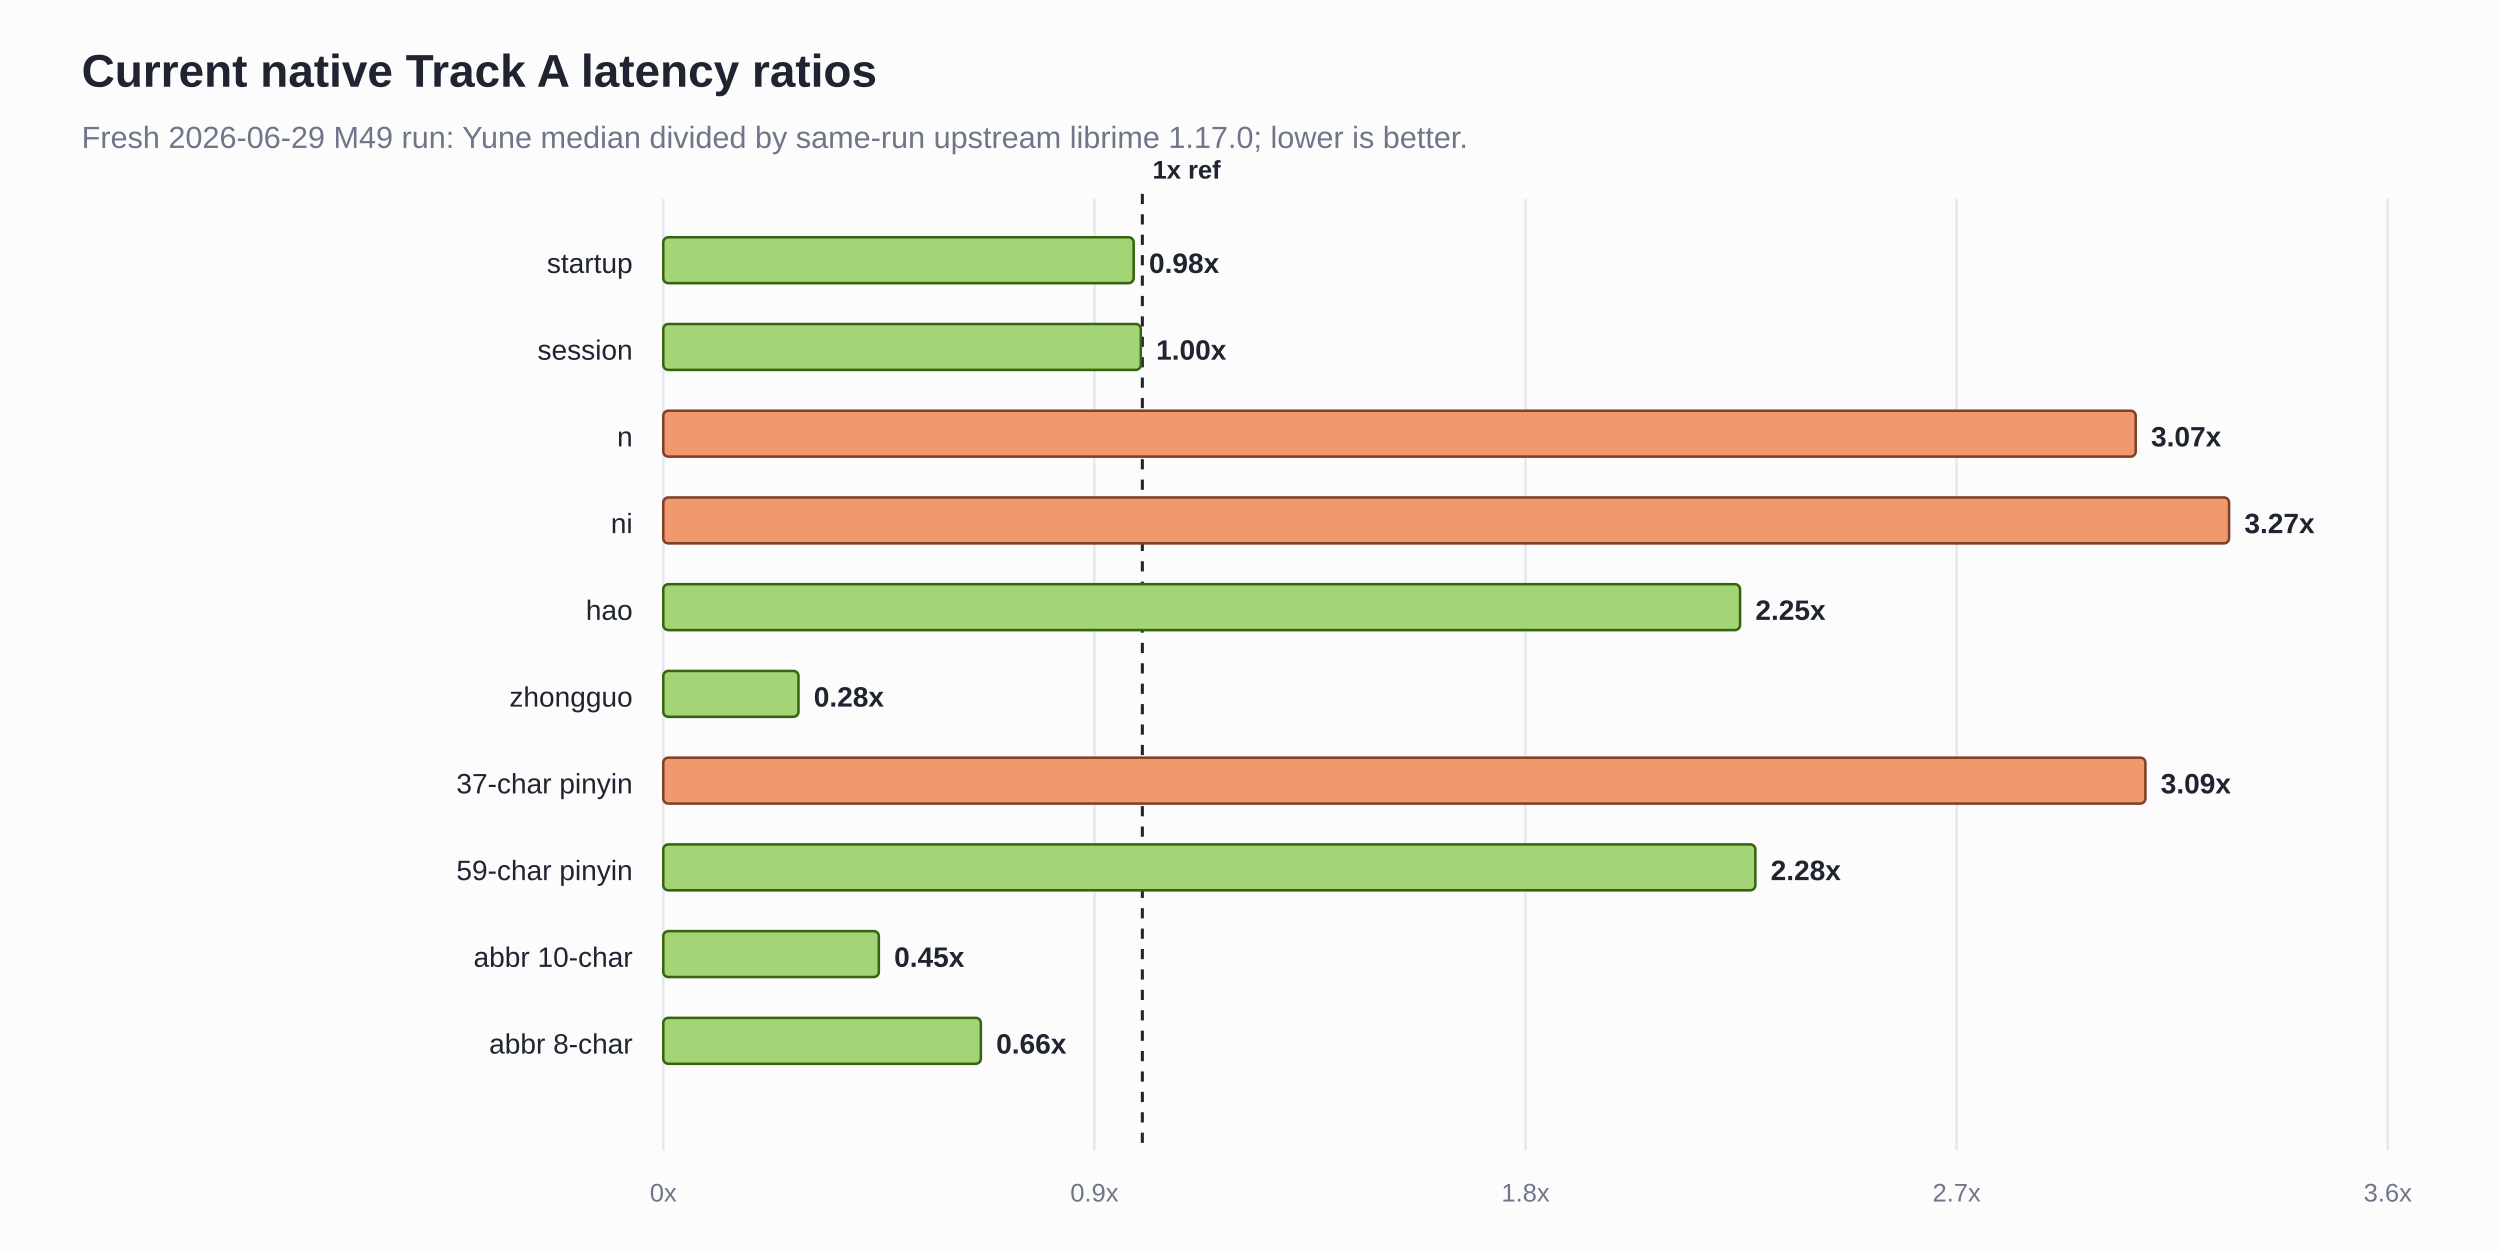
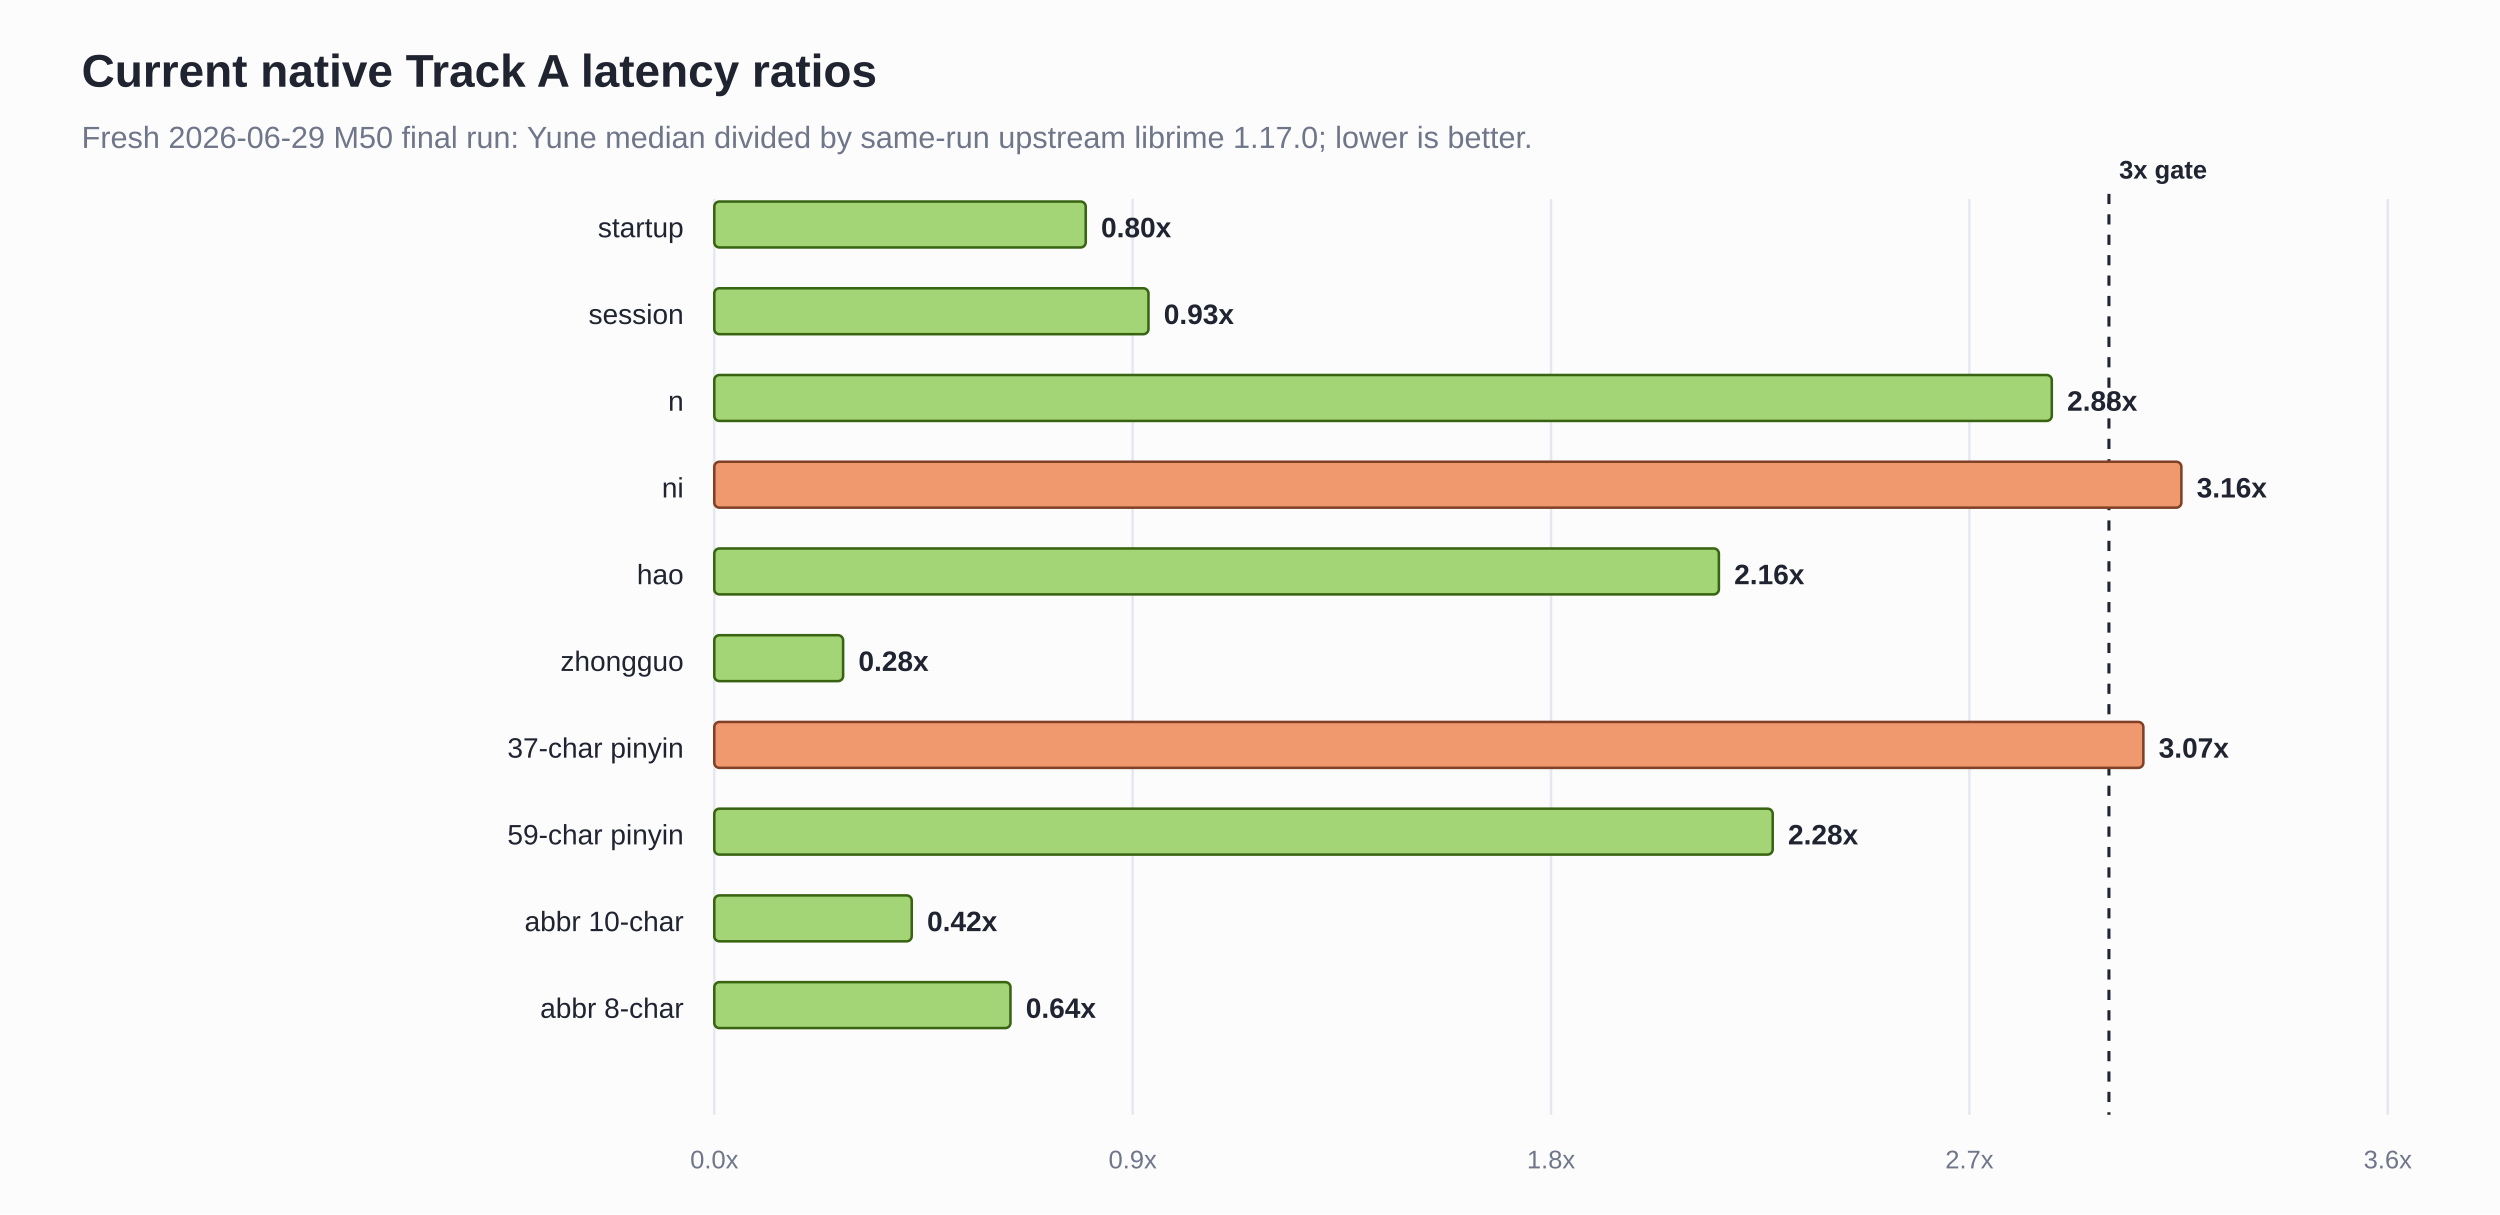
- <svg xmlns="http://www.w3.org/2000/svg" width="980" height="490" viewBox="0 0 980 490" role="img" aria-labelledby="title desc">
-   <rect width="980" height="490" fill="#FCFCFD" />
+ <svg xmlns="http://www.w3.org/2000/svg" width="980" height="476" viewBox="0 0 980 476" role="img" aria-labelledby="title desc">
+   <rect width="980" height="476" fill="#FCFCFD" />
  <text x="32" y="34" font-family="Segoe UI, Arial, sans-serif" font-size="18" font-weight="700" fill="#1F2430">Current native Track A latency ratios</text>
-   <text x="32" y="58" font-family="Segoe UI, Arial, sans-serif" font-size="12" fill="#6F768A">Fresh 2026-06-29 M49 run: Yune median divided by same-run upstream librime 1.17.0; lower is better.</text>
-   <line x1="260" y1="78" x2="260" y2="451" stroke="#E6E8F0" stroke-width="1" />
-   <text x="260" y="471" font-family="Segoe UI, Arial, sans-serif" font-size="10" fill="#6F768A" text-anchor="middle">0x</text>
-   <line x1="429" y1="78" x2="429" y2="451" stroke="#E6E8F0" stroke-width="1" />
-   <text x="429" y="471" font-family="Segoe UI, Arial, sans-serif" font-size="10" fill="#6F768A" text-anchor="middle">0.9x</text>
-   <line x1="598" y1="78" x2="598" y2="451" stroke="#E6E8F0" stroke-width="1" />
-   <text x="598" y="471" font-family="Segoe UI, Arial, sans-serif" font-size="10" fill="#6F768A" text-anchor="middle">1.8x</text>
-   <line x1="767" y1="78" x2="767" y2="451" stroke="#E6E8F0" stroke-width="1" />
-   <text x="767" y="471" font-family="Segoe UI, Arial, sans-serif" font-size="10" fill="#6F768A" text-anchor="middle">2.7x</text>
-   <line x1="936" y1="78" x2="936" y2="451" stroke="#E6E8F0" stroke-width="1" />
-   <text x="936" y="471" font-family="Segoe UI, Arial, sans-serif" font-size="10" fill="#6F768A" text-anchor="middle">3.6x</text>
-   <line x1="447.8" y1="76" x2="447.8" y2="451" stroke="#1F2430" stroke-width="1.2" stroke-dasharray="4 4" />
-   <text x="451.8" y="70" font-family="Segoe UI, Arial, sans-serif" font-size="10" font-weight="600" fill="#1F2430">1x ref</text>
-   <text x="248" y="107" font-family="Segoe UI, Arial, sans-serif" font-size="11" font-weight="500" fill="#1F2430" text-anchor="end">startup</text>
-   <rect x="260" y="93" width="184.4" height="18" rx="2" fill="#A3D576" stroke="#386411" stroke-width="1" />
-   <text x="450.4" y="107" font-family="Segoe UI, Arial, sans-serif" font-size="11" font-weight="600" fill="#1F2430">0.98x</text>
-   <text x="248" y="141" font-family="Segoe UI, Arial, sans-serif" font-size="11" font-weight="500" fill="#1F2430" text-anchor="end">session</text>
-   <rect x="260" y="127" width="187.2" height="18" rx="2" fill="#A3D576" stroke="#386411" stroke-width="1" />
-   <text x="453.2" y="141" font-family="Segoe UI, Arial, sans-serif" font-size="11" font-weight="600" fill="#1F2430">1.00x</text>
-   <text x="248" y="175" font-family="Segoe UI, Arial, sans-serif" font-size="11" font-weight="500" fill="#1F2430" text-anchor="end">n</text>
-   <rect x="260" y="161" width="577.2" height="18" rx="2" fill="#F0986E" stroke="#804126" stroke-width="1" />
-   <text x="843.2" y="175" font-family="Segoe UI, Arial, sans-serif" font-size="11" font-weight="600" fill="#1F2430">3.07x</text>
-   <text x="248" y="209" font-family="Segoe UI, Arial, sans-serif" font-size="11" font-weight="500" fill="#1F2430" text-anchor="end">ni</text>
-   <rect x="260" y="195" width="613.8" height="18" rx="2" fill="#F0986E" stroke="#804126" stroke-width="1" />
-   <text x="879.8" y="209" font-family="Segoe UI, Arial, sans-serif" font-size="11" font-weight="600" fill="#1F2430">3.27x</text>
-   <text x="248" y="243" font-family="Segoe UI, Arial, sans-serif" font-size="11" font-weight="500" fill="#1F2430" text-anchor="end">hao</text>
-   <rect x="260" y="229" width="422.1" height="18" rx="2" fill="#A3D576" stroke="#386411" stroke-width="1" />
-   <text x="688.1" y="243" font-family="Segoe UI, Arial, sans-serif" font-size="11" font-weight="600" fill="#1F2430">2.25x</text>
-   <text x="248" y="277" font-family="Segoe UI, Arial, sans-serif" font-size="11" font-weight="500" fill="#1F2430" text-anchor="end">zhongguo</text>
-   <rect x="260" y="263" width="53" height="18" rx="2" fill="#A3D576" stroke="#386411" stroke-width="1" />
-   <text x="319" y="277" font-family="Segoe UI, Arial, sans-serif" font-size="11" font-weight="600" fill="#1F2430">0.28x</text>
-   <text x="248" y="311" font-family="Segoe UI, Arial, sans-serif" font-size="11" font-weight="500" fill="#1F2430" text-anchor="end">37-char pinyin</text>
-   <rect x="260" y="297" width="581" height="18" rx="2" fill="#F0986E" stroke="#804126" stroke-width="1" />
-   <text x="847" y="311" font-family="Segoe UI, Arial, sans-serif" font-size="11" font-weight="600" fill="#1F2430">3.09x</text>
-   <text x="248" y="345" font-family="Segoe UI, Arial, sans-serif" font-size="11" font-weight="500" fill="#1F2430" text-anchor="end">59-char pinyin</text>
-   <rect x="260" y="331" width="428.1" height="18" rx="2" fill="#A3D576" stroke="#386411" stroke-width="1" />
-   <text x="694.1" y="345" font-family="Segoe UI, Arial, sans-serif" font-size="11" font-weight="600" fill="#1F2430">2.28x</text>
-   <text x="248" y="379" font-family="Segoe UI, Arial, sans-serif" font-size="11" font-weight="500" fill="#1F2430" text-anchor="end">abbr 10-char</text>
-   <rect x="260" y="365" width="84.5" height="18" rx="2" fill="#A3D576" stroke="#386411" stroke-width="1" />
-   <text x="350.5" y="379" font-family="Segoe UI, Arial, sans-serif" font-size="11" font-weight="600" fill="#1F2430">0.45x</text>
-   <text x="248" y="413" font-family="Segoe UI, Arial, sans-serif" font-size="11" font-weight="500" fill="#1F2430" text-anchor="end">abbr 8-char</text>
-   <rect x="260" y="399" width="124.5" height="18" rx="2" fill="#A3D576" stroke="#386411" stroke-width="1" />
-   <text x="390.5" y="413" font-family="Segoe UI, Arial, sans-serif" font-size="11" font-weight="600" fill="#1F2430">0.66x</text>
+   <text x="32" y="58" font-family="Segoe UI, Arial, sans-serif" font-size="12" fill="#6F768A">Fresh 2026-06-29 M50 final run: Yune median divided by same-run upstream librime 1.17.0; lower is better.</text>
+   <line x1="280.0" y1="78" x2="280.0" y2="437" stroke="#E6E8F0" stroke-width="1" />
+   <text x="280.0" y="458" font-family="Segoe UI, Arial, sans-serif" font-size="10" fill="#6F768A" text-anchor="middle">0.0x</text>
+   <line x1="444.0" y1="78" x2="444.0" y2="437" stroke="#E6E8F0" stroke-width="1" />
+   <text x="444.0" y="458" font-family="Segoe UI, Arial, sans-serif" font-size="10" fill="#6F768A" text-anchor="middle">0.9x</text>
+   <line x1="608.0" y1="78" x2="608.0" y2="437" stroke="#E6E8F0" stroke-width="1" />
+   <text x="608.0" y="458" font-family="Segoe UI, Arial, sans-serif" font-size="10" fill="#6F768A" text-anchor="middle">1.8x</text>
+   <line x1="772.0" y1="78" x2="772.0" y2="437" stroke="#E6E8F0" stroke-width="1" />
+   <text x="772.0" y="458" font-family="Segoe UI, Arial, sans-serif" font-size="10" fill="#6F768A" text-anchor="middle">2.7x</text>
+   <line x1="936.0" y1="78" x2="936.0" y2="437" stroke="#E6E8F0" stroke-width="1" />
+   <text x="936.0" y="458" font-family="Segoe UI, Arial, sans-serif" font-size="10" fill="#6F768A" text-anchor="middle">3.6x</text>
+   <line x1="826.7" y1="76" x2="826.7" y2="437" stroke="#1F2430" stroke-width="1.2" stroke-dasharray="4 4" />
+   <text x="830.7" y="70" font-family="Segoe UI, Arial, sans-serif" font-size="10" font-weight="600" fill="#1F2430">3x gate</text>
+   <text x="268" y="93" font-family="Segoe UI, Arial, sans-serif" font-size="11" font-weight="500" fill="#1F2430" text-anchor="end">startup</text>
+   <rect x="280" y="79" width="145.6" height="18" rx="2" fill="#A3D576" stroke="#386411" stroke-width="1" />
+   <text x="431.6" y="93" font-family="Segoe UI, Arial, sans-serif" font-size="11" font-weight="600" fill="#1F2430">0.80x</text>
+   <text x="268" y="127" font-family="Segoe UI, Arial, sans-serif" font-size="11" font-weight="500" fill="#1F2430" text-anchor="end">session</text>
+   <rect x="280" y="113" width="170.2" height="18" rx="2" fill="#A3D576" stroke="#386411" stroke-width="1" />
+   <text x="456.2" y="127" font-family="Segoe UI, Arial, sans-serif" font-size="11" font-weight="600" fill="#1F2430">0.93x</text>
+   <text x="268" y="161" font-family="Segoe UI, Arial, sans-serif" font-size="11" font-weight="500" fill="#1F2430" text-anchor="end">n</text>
+   <rect x="280" y="147" width="524.3" height="18" rx="2" fill="#A3D576" stroke="#386411" stroke-width="1" />
+   <text x="810.3" y="161" font-family="Segoe UI, Arial, sans-serif" font-size="11" font-weight="600" fill="#1F2430">2.88x</text>
+   <text x="268" y="195" font-family="Segoe UI, Arial, sans-serif" font-size="11" font-weight="500" fill="#1F2430" text-anchor="end">ni</text>
+   <rect x="280" y="181" width="575.1" height="18" rx="2" fill="#F0986E" stroke="#804126" stroke-width="1" />
+   <text x="861.1" y="195" font-family="Segoe UI, Arial, sans-serif" font-size="11" font-weight="600" fill="#1F2430">3.16x</text>
+   <text x="268" y="229" font-family="Segoe UI, Arial, sans-serif" font-size="11" font-weight="500" fill="#1F2430" text-anchor="end">hao</text>
+   <rect x="280" y="215" width="393.8" height="18" rx="2" fill="#A3D576" stroke="#386411" stroke-width="1" />
+   <text x="679.8" y="229" font-family="Segoe UI, Arial, sans-serif" font-size="11" font-weight="600" fill="#1F2430">2.16x</text>
+   <text x="268" y="263" font-family="Segoe UI, Arial, sans-serif" font-size="11" font-weight="500" fill="#1F2430" text-anchor="end">zhongguo</text>
+   <rect x="280" y="249" width="50.5" height="18" rx="2" fill="#A3D576" stroke="#386411" stroke-width="1" />
+   <text x="336.5" y="263" font-family="Segoe UI, Arial, sans-serif" font-size="11" font-weight="600" fill="#1F2430">0.28x</text>
+   <text x="268" y="297" font-family="Segoe UI, Arial, sans-serif" font-size="11" font-weight="500" fill="#1F2430" text-anchor="end">37-char pinyin</text>
+   <rect x="280" y="283" width="560.2" height="18" rx="2" fill="#F0986E" stroke="#804126" stroke-width="1" />
+   <text x="846.2" y="297" font-family="Segoe UI, Arial, sans-serif" font-size="11" font-weight="600" fill="#1F2430">3.07x</text>
+   <text x="268" y="331" font-family="Segoe UI, Arial, sans-serif" font-size="11" font-weight="500" fill="#1F2430" text-anchor="end">59-char pinyin</text>
+   <rect x="280" y="317" width="414.9" height="18" rx="2" fill="#A3D576" stroke="#386411" stroke-width="1" />
+   <text x="700.9" y="331" font-family="Segoe UI, Arial, sans-serif" font-size="11" font-weight="600" fill="#1F2430">2.28x</text>
+   <text x="268" y="365" font-family="Segoe UI, Arial, sans-serif" font-size="11" font-weight="500" fill="#1F2430" text-anchor="end">abbr 10-char</text>
+   <rect x="280" y="351" width="77.4" height="18" rx="2" fill="#A3D576" stroke="#386411" stroke-width="1" />
+   <text x="363.4" y="365" font-family="Segoe UI, Arial, sans-serif" font-size="11" font-weight="600" fill="#1F2430">0.42x</text>
+   <text x="268" y="399" font-family="Segoe UI, Arial, sans-serif" font-size="11" font-weight="500" fill="#1F2430" text-anchor="end">abbr 8-char</text>
+   <rect x="280" y="385" width="116.1" height="18" rx="2" fill="#A3D576" stroke="#386411" stroke-width="1" />
+   <text x="402.1" y="399" font-family="Segoe UI, Arial, sans-serif" font-size="11" font-weight="600" fill="#1F2430">0.64x</text>
</svg>
